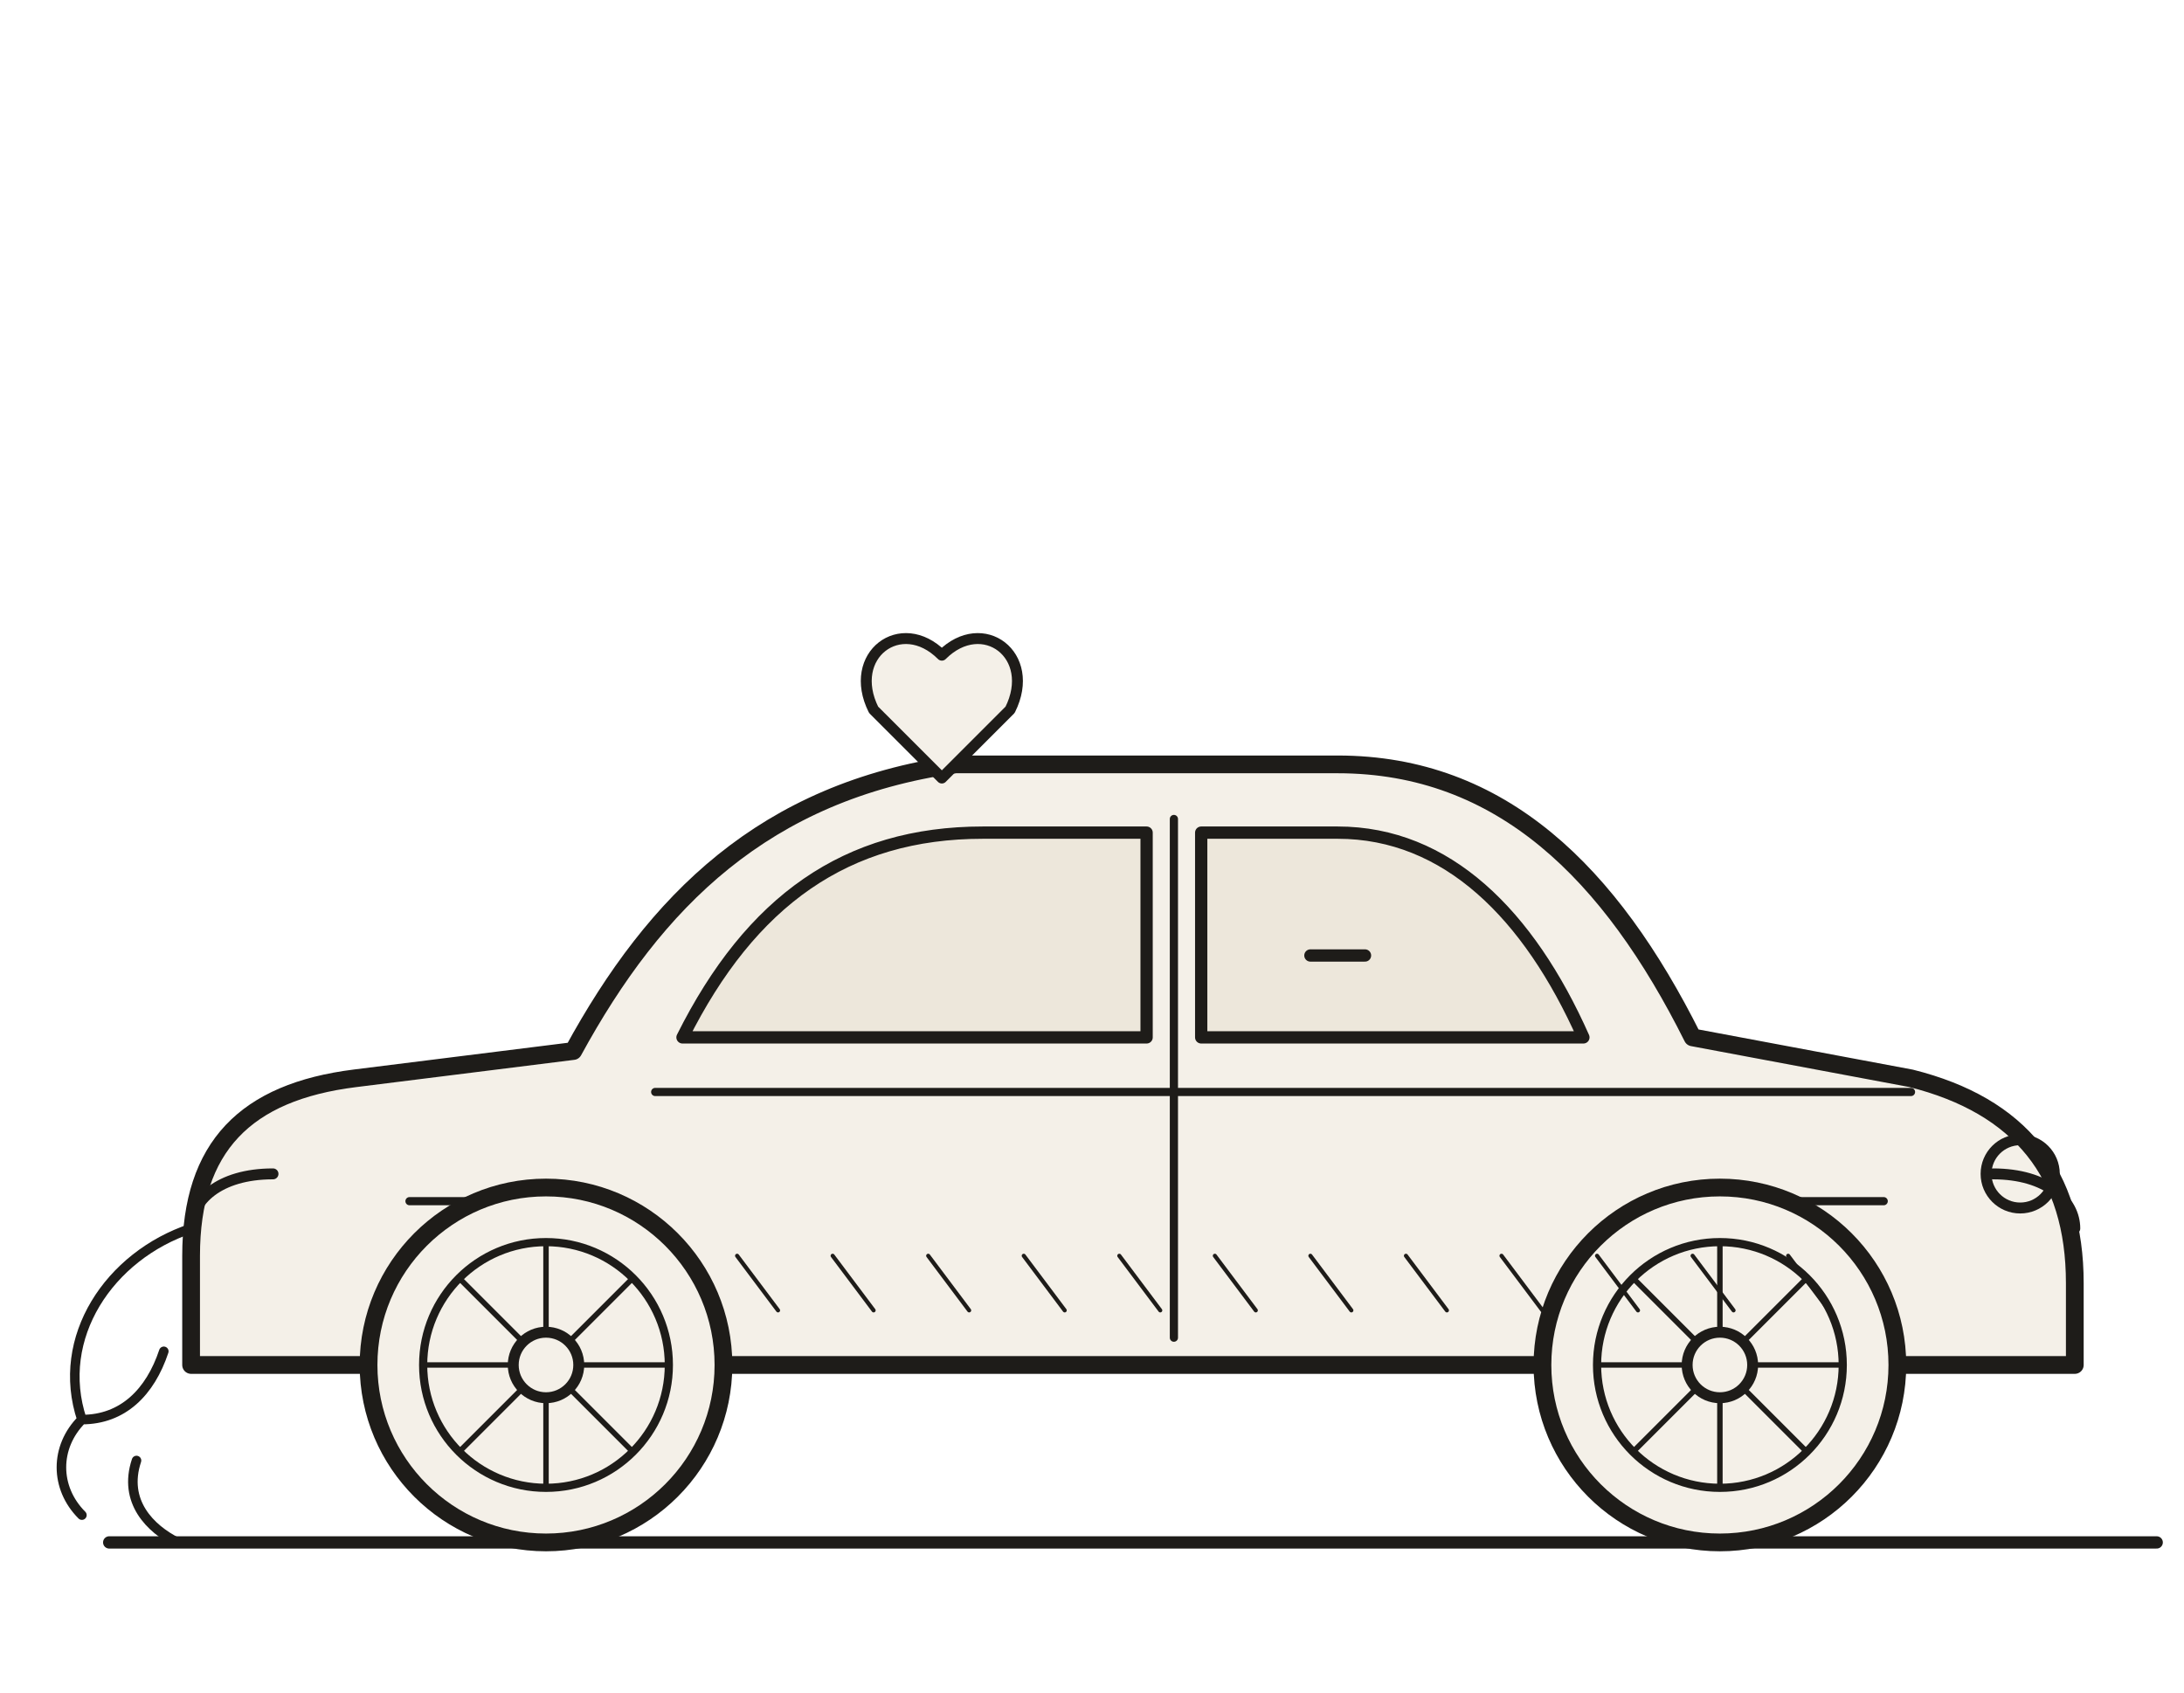
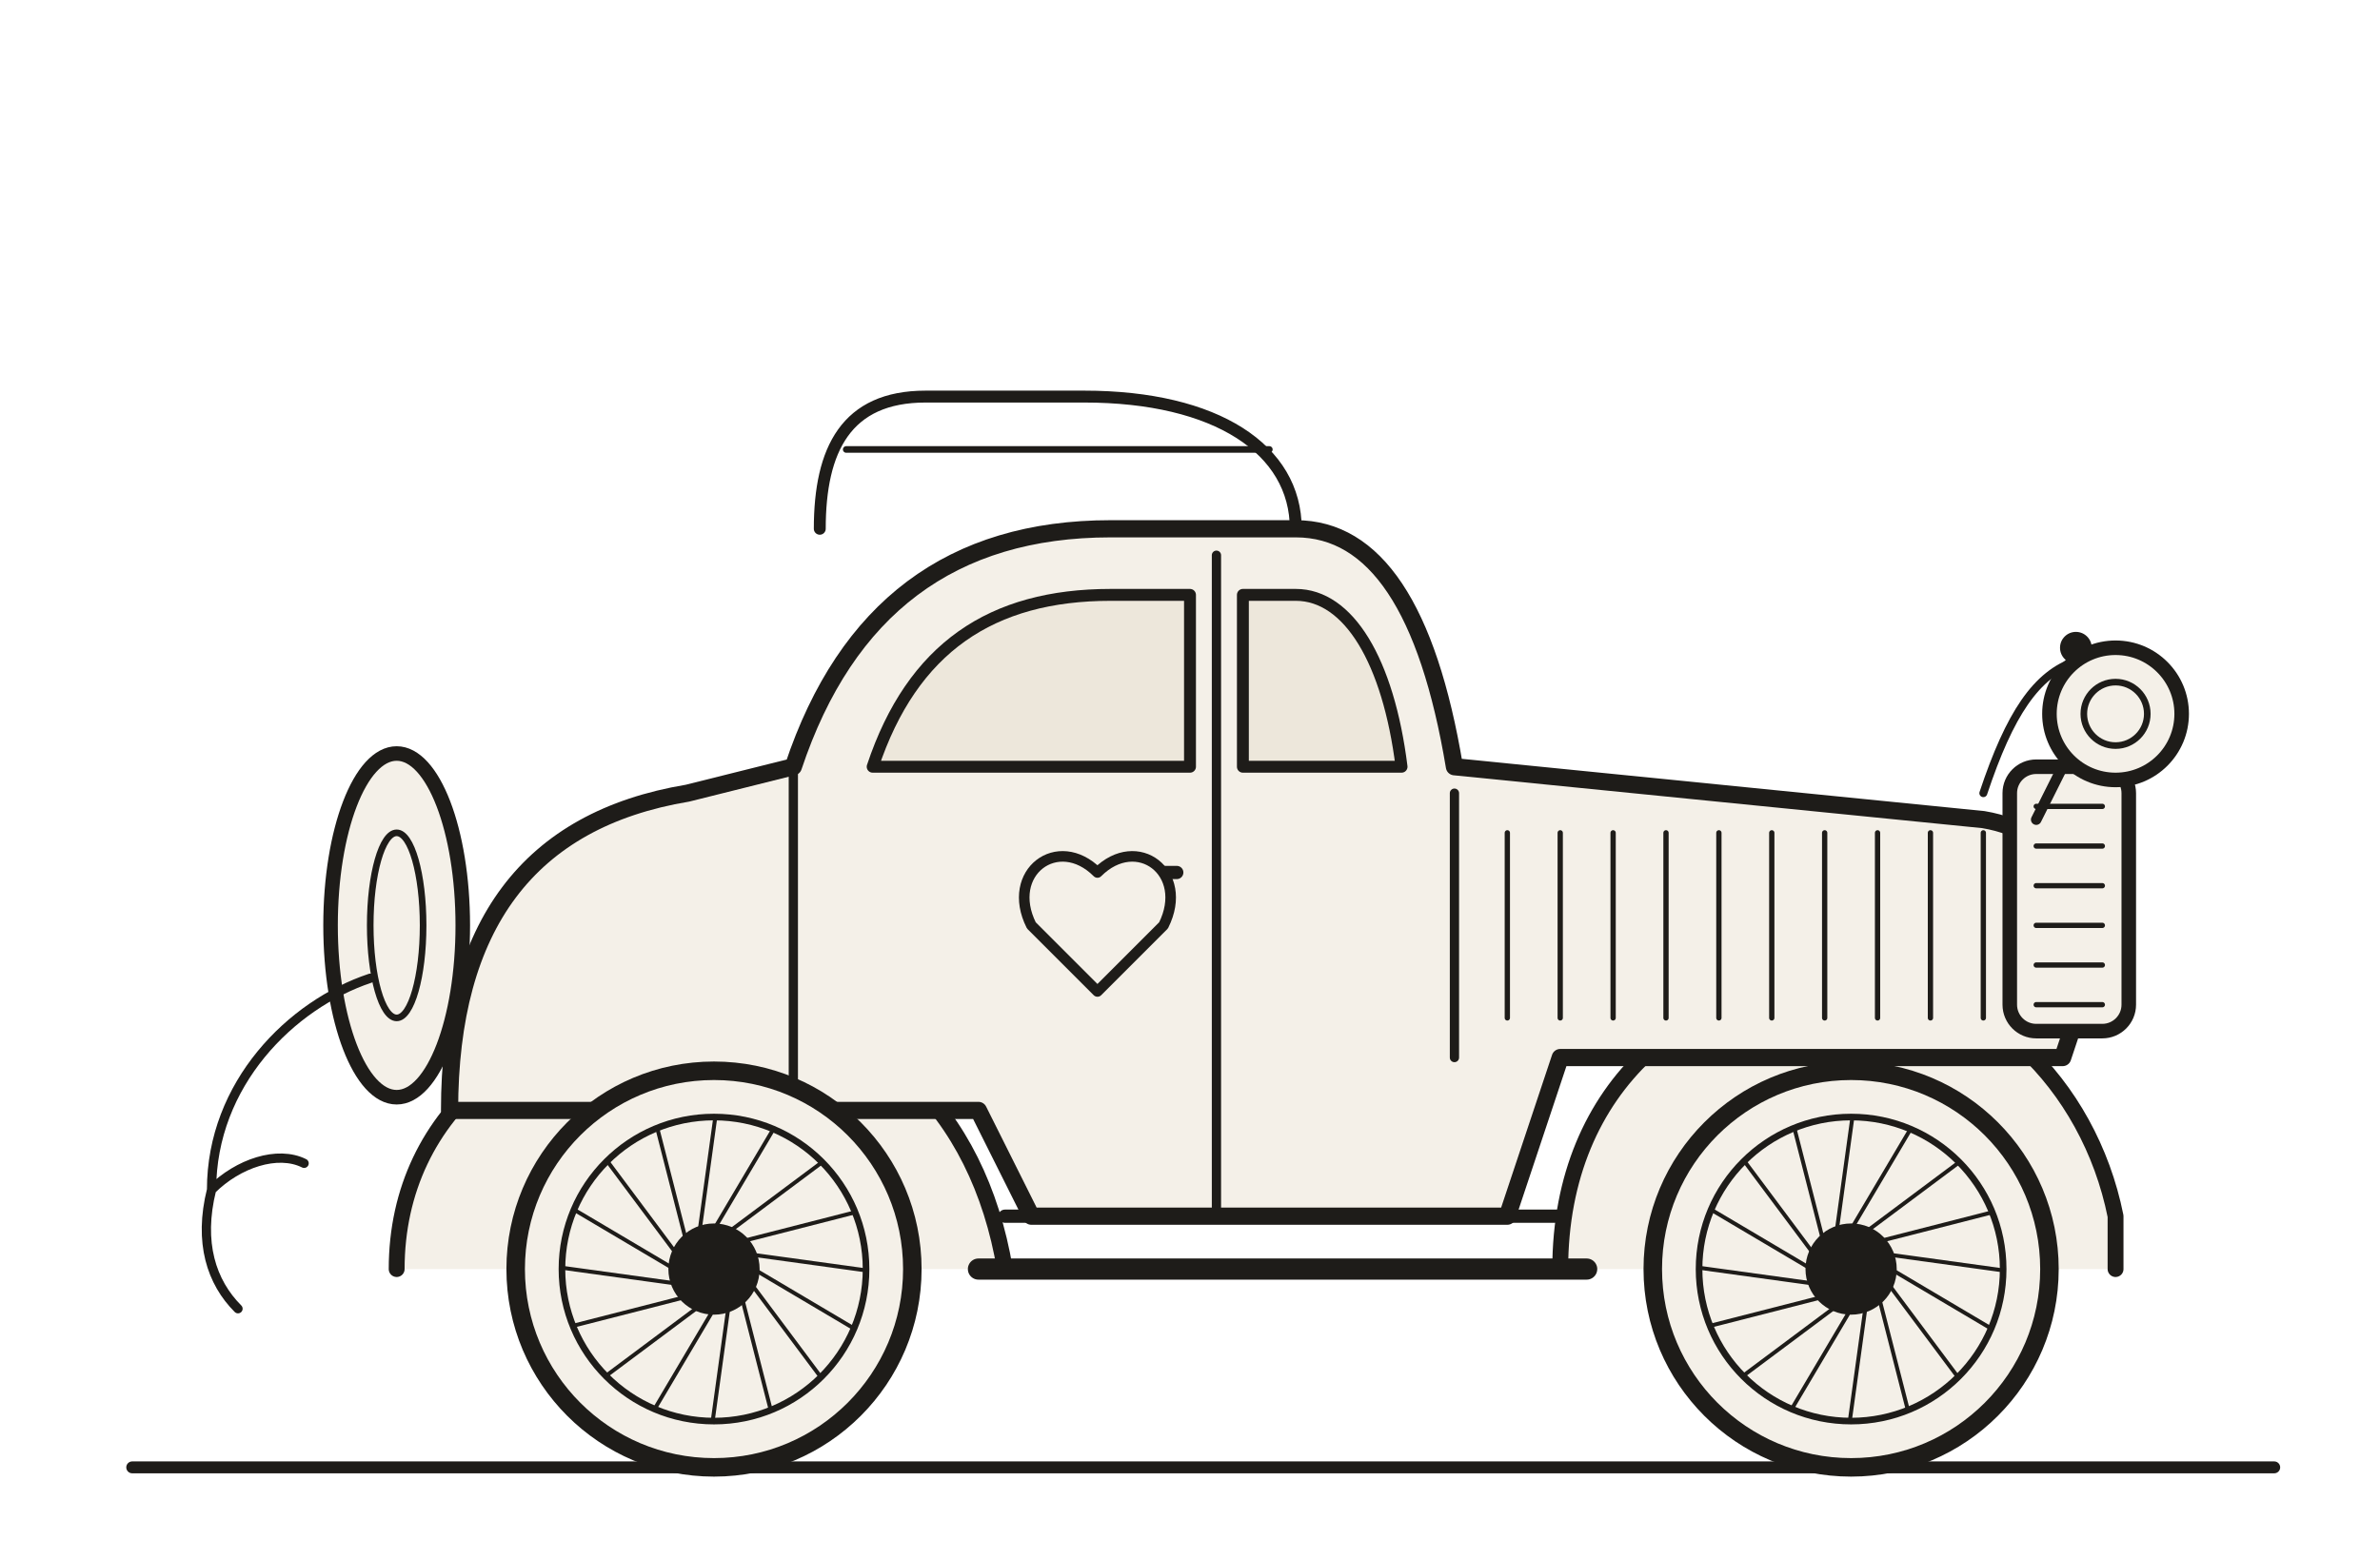
- <svg xmlns="http://www.w3.org/2000/svg" viewBox="0 0 160 124" fill="none" stroke="#1E1C19" stroke-linecap="round" stroke-linejoin="round">
-   <path d="M14 92C14 84 18 80 26 79L42 77C48 66 56 58 70 56H98C110 56 118 64 124 76L140 79C148 81 152 86 152 94V100H14Z" stroke-width="1.3" fill="#F4F0E8" />
-   <path d="M50 76C55 66 62 61 72 61H84V76ZM88 61H98C106 61 112 67 116 76H88Z" stroke-width=".9" fill="#EDE7DB" />
-   <path d="M86 60V98M48 80H140M30 88h10M128 88h10" stroke-width=".6" />
-   <circle cx="40" cy="100" r="13" stroke-width="1.3" fill="#F4F0E8" />
-   <circle cx="40" cy="100" r="9" stroke-width=".6" />
-   <circle cx="40" cy="100" r="2.4" stroke-width=".8" />
-   <path d="M42.4 100.0L49.0 100.0" stroke-width=".4" />
-   <path d="M41.7 101.7L46.4 106.4" stroke-width=".4" />
-   <path d="M40.0 102.4L40.0 109.0" stroke-width=".4" />
-   <path d="M38.3 101.7L33.6 106.4" stroke-width=".4" />
-   <path d="M37.6 100.0L31.0 100.0" stroke-width=".4" />
-   <path d="M38.3 98.3L33.6 93.6" stroke-width=".4" />
-   <path d="M40.0 97.6L40.0 91.0" stroke-width=".4" />
-   <path d="M41.7 98.3L46.4 93.6" stroke-width=".4" />
-   <circle cx="126" cy="100" r="13" stroke-width="1.3" fill="#F4F0E8" />
-   <circle cx="126" cy="100" r="9" stroke-width=".6" />
-   <circle cx="126" cy="100" r="2.4" stroke-width=".8" />
-   <path d="M128.4 100.0L135.0 100.0" stroke-width=".4" />
-   <path d="M127.7 101.7L132.4 106.4" stroke-width=".4" />
-   <path d="M126.0 102.4L126.0 109.0" stroke-width=".4" />
-   <path d="M124.3 101.7L119.6 106.4" stroke-width=".4" />
-   <path d="M123.6 100.0L117.0 100.0" stroke-width=".4" />
-   <path d="M124.3 98.3L119.6 93.6" stroke-width=".4" />
-   <path d="M126.0 97.6L126.0 91.0" stroke-width=".4" />
-   <path d="M127.7 98.3L132.4 93.6" stroke-width=".4" />
-   <path d="M20 86c-4 0-6 2-6 4M146 86c4 0 6 2 6 4" stroke-width=".8" />
-   <circle cx="148" cy="86" r="2.5" stroke-width=".8" />
-   <path d="M96 70h4" stroke-width=".9" />
-   <path d="M54 92l3 4" stroke-width=".3" />
-   <path d="M61 92l3 4" stroke-width=".3" />
-   <path d="M68 92l3 4" stroke-width=".3" />
-   <path d="M75 92l3 4" stroke-width=".3" />
-   <path d="M82 92l3 4" stroke-width=".3" />
-   <path d="M89 92l3 4" stroke-width=".3" />
-   <path d="M96 92l3 4" stroke-width=".3" />
-   <path d="M103 92l3 4" stroke-width=".3" />
-   <path d="M110 92l3 4" stroke-width=".3" />
-   <path d="M117 92l3 4" stroke-width=".3" />
-   <path d="M124 92l3 4" stroke-width=".3" />
-   <path d="M131 92l3 4" stroke-width=".3" />
-   <path d="M8 113H158" stroke-width=".9" />
-   <path d="M14 90C8 92 4 98 6 104M6 104c3 0 5-2 6-5M6 104c-2 2-2 5 0 7M10 107c-1 3 1 5 3 6" stroke-width=".7" />
-   <path d="M64 52c-2-4 2-7 5-4 3-3 7 0 5 4l-5 5z" stroke-width=".8" fill="#F4F0E8" />
+ <svg xmlns="http://www.w3.org/2000/svg" viewBox="0 0 180 118" fill="none" stroke="#1E1C19" stroke-linecap="round" stroke-linejoin="round">
+   <path d="M30 96C30 84 40 76 54 76C66 76 74 84 76 96" stroke-width="1.2" fill="#F4F0E8" />
+   <path d="M118 96C118 82 128 74 140 74C150 74 158 82 160 92L160 96" stroke-width="1.2" fill="#F4F0E8" />
+   <path d="M76 92H118" stroke-width="1" />
+   <path d="M74 96H120" stroke-width="1.6" />
+   <path d="M34 84C34 70 40 62 52 60L60 58C64 46 72 40 84 40H98C104 40 108 46 110 58L150 62C156 63 158 68 158 74L156 80H118L114 92H78L74 84Z" stroke-width="1.3" fill="#F4F0E8" />
+   <path d="M66 58C69 49 75 45 84 45H90V58Z" stroke-width=".9" fill="#EDE7DB" />
+   <path d="M94 45H98C102 45 105 50 106 58H94Z" stroke-width=".9" fill="#EDE7DB" />
+   <path d="M60 58V84M92 42V92M110 60V80" stroke-width=".7" />
+   <path d="M84 66h5" stroke-width="1" />
+   <path d="M114 63V77" stroke-width=".4" />
+   <path d="M118 63V77" stroke-width=".4" />
+   <path d="M122 63V77" stroke-width=".4" />
+   <path d="M126 63V77" stroke-width=".4" />
+   <path d="M130 63V77" stroke-width=".4" />
+   <path d="M134 63V77" stroke-width=".4" />
+   <path d="M138 63V77" stroke-width=".4" />
+   <path d="M142 63V77" stroke-width=".4" />
+   <path d="M146 63V77" stroke-width=".4" />
+   <path d="M150 63V77" stroke-width=".4" />
+   <rect x="152" y="58" width="9" height="20" rx="2" stroke-width="1.1" fill="#F4F0E8" />
+   <path d="M154 61h5" stroke-width=".4" />
+   <path d="M154 64h5" stroke-width=".4" />
+   <path d="M154 67h5" stroke-width=".4" />
+   <path d="M154 70h5" stroke-width=".4" />
+   <path d="M154 73h5" stroke-width=".4" />
+   <path d="M154 76h5" stroke-width=".4" />
+   <circle cx="160" cy="54" r="5" stroke-width="1.1" fill="#F4F0E8" />
+   <circle cx="160" cy="54" r="2.4" stroke-width=".5" />
+   <path d="M156 58l-2 4" stroke-width=".8" />
+   <path d="M150 60c2-6 4-9 7-10" stroke-width=".6" />
+   <circle cx="157" cy="49" r="1.2" fill="#1E1C19" stroke="none" />
+   <ellipse cx="30" cy="70" rx="5" ry="13" stroke-width="1.1" fill="#F4F0E8" />
+   <ellipse cx="30" cy="70" rx="2" ry="7" stroke-width=".5" />
+   <path d="M98 40C98 34 92 30 82 30H70C64 30 62 34 62 40" stroke-width=".9" />
+   <path d="M64 34H96" stroke-width=".5" />
+   <circle cx="54" cy="96" r="15" stroke-width="1.4" fill="#F4F0E8" />
+   <circle cx="54" cy="96" r="11.5" stroke-width=".5" />
+   <circle cx="54" cy="96" r="3" stroke-width=".9" fill="#1E1C19" />
+   <path d="M57.0 96.0L64.6 100.5" stroke-width=".3" />
+   <path d="M56.8 97.1L62.1 104.2" stroke-width=".3" />
+   <path d="M56.1 98.1L58.3 106.7" stroke-width=".3" />
+   <path d="M55.1 98.8L53.9 107.5" stroke-width=".3" />
+   <path d="M54.0 99.0L49.5 106.6" stroke-width=".3" />
+   <path d="M52.9 98.8L45.8 104.1" stroke-width=".3" />
+   <path d="M51.9 98.1L43.3 100.3" stroke-width=".3" />
+   <path d="M51.2 97.1L42.5 95.9" stroke-width=".3" />
+   <path d="M51.0 96.0L43.4 91.5" stroke-width=".3" />
+   <path d="M51.2 94.9L45.9 87.8" stroke-width=".3" />
+   <path d="M51.9 93.9L49.7 85.3" stroke-width=".3" />
+   <path d="M52.9 93.2L54.1 84.5" stroke-width=".3" />
+   <path d="M54.0 93.0L58.5 85.4" stroke-width=".3" />
+   <path d="M55.1 93.2L62.2 87.9" stroke-width=".3" />
+   <path d="M56.1 93.9L64.7 91.7" stroke-width=".3" />
+   <path d="M56.8 94.9L65.5 96.1" stroke-width=".3" />
+   <circle cx="140" cy="96" r="15" stroke-width="1.4" fill="#F4F0E8" />
+   <circle cx="140" cy="96" r="11.5" stroke-width=".5" />
+   <circle cx="140" cy="96" r="3" stroke-width=".9" fill="#1E1C19" />
+   <path d="M143.0 96.0L150.6 100.5" stroke-width=".3" />
+   <path d="M142.8 97.1L148.1 104.2" stroke-width=".3" />
+   <path d="M142.1 98.1L144.3 106.7" stroke-width=".3" />
+   <path d="M141.1 98.8L139.9 107.5" stroke-width=".3" />
+   <path d="M140.0 99.0L135.5 106.6" stroke-width=".3" />
+   <path d="M138.9 98.8L131.8 104.1" stroke-width=".3" />
+   <path d="M137.9 98.1L129.3 100.3" stroke-width=".3" />
+   <path d="M137.2 97.1L128.5 95.9" stroke-width=".3" />
+   <path d="M137.0 96.0L129.4 91.5" stroke-width=".3" />
+   <path d="M137.2 94.9L131.9 87.8" stroke-width=".3" />
+   <path d="M137.9 93.9L135.7 85.3" stroke-width=".3" />
+   <path d="M138.9 93.2L140.1 84.5" stroke-width=".3" />
+   <path d="M140.0 93.0L144.5 85.4" stroke-width=".3" />
+   <path d="M141.1 93.2L148.2 87.9" stroke-width=".3" />
+   <path d="M142.1 93.9L150.7 91.7" stroke-width=".3" />
+   <path d="M142.8 94.9L151.5 96.1" stroke-width=".3" />
+   <path d="M10 111H172" stroke-width=".9" />
+   <path d="M28 74c-6 2-12 8-12 16M16 90c2-2 5-3 7-2M16 90c-1 4 0 7 2 9" stroke-width=".7" />
+   <path d="M78 70c-2-4 2-7 5-4 3-3 7 0 5 4l-5 5z" stroke-width=".8" fill="#F4F0E8" />
</svg>
